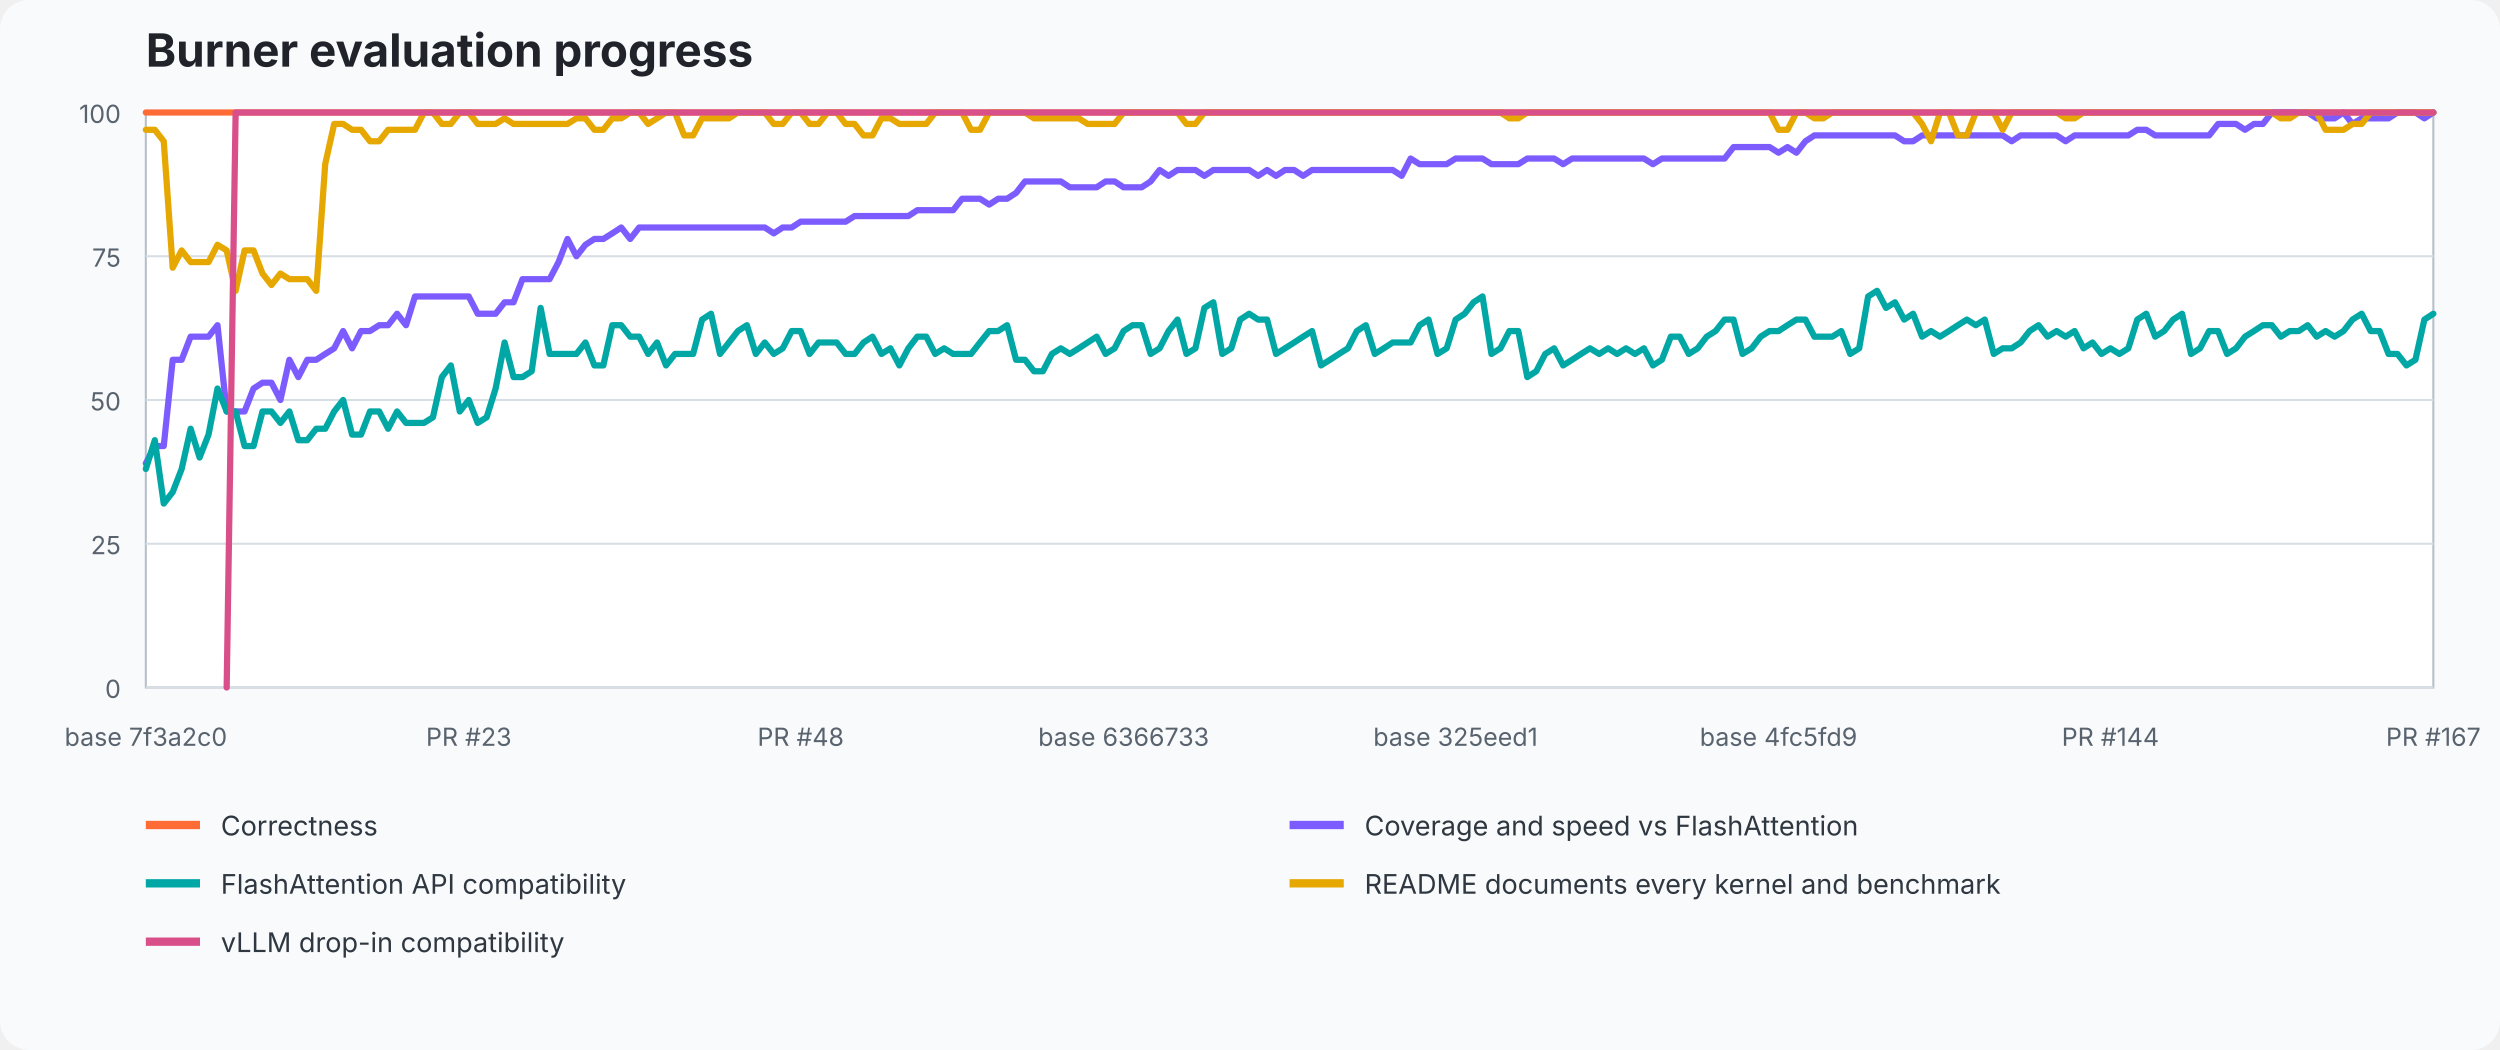
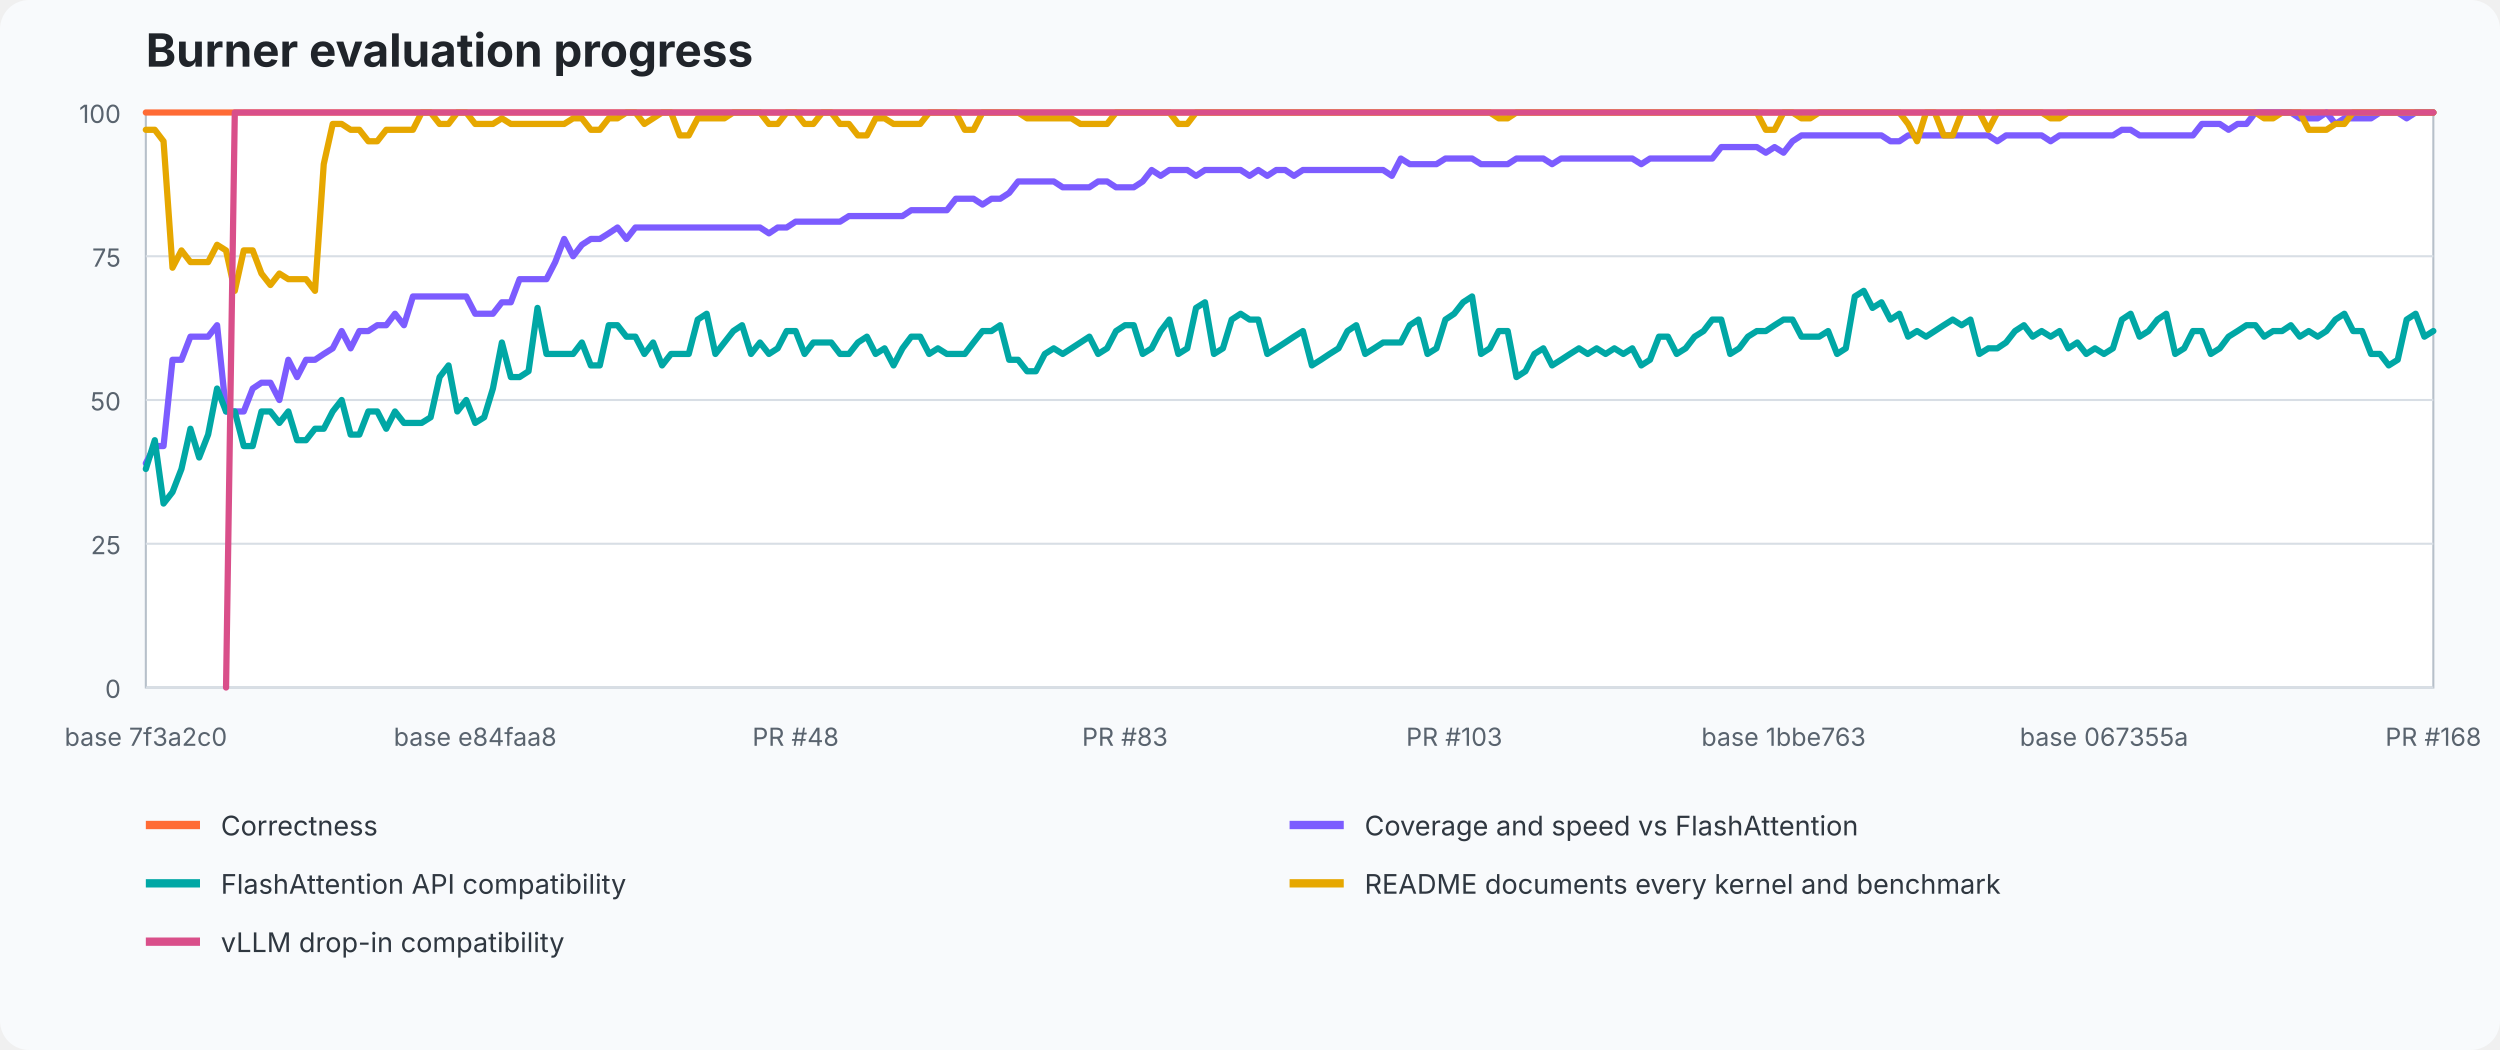
<svg xmlns="http://www.w3.org/2000/svg" width="1200" height="504" viewBox="0 0 1200 504" role="img" aria-labelledby="title desc">
  <style>text{font-family:ui-sans-serif,system-ui,-apple-system,BlinkMacSystemFont,"Segoe UI",sans-serif}.title{font-size:22px;font-weight:700;fill:#20242a}.axis{font-size:12px;fill:#59636e}.legend{font-size:13px;fill:#2f3740}.grid{stroke:#d8dee5;stroke-width:1}.plot{fill:#fff;stroke:#b7c0ca}</style>
  <rect width="100%" height="100%" fill="#f8fafc" rx="14" />
  <text x="70" y="32" class="title">Burner evaluation progress</text>
  <rect x="70" y="54" width="1098" height="276" class="plot" />
  <line x1="70" y1="330" x2="1168" y2="330" class="grid" />
  <text x="58" y="335" text-anchor="end" class="axis">0</text>
  <line x1="70" y1="261" x2="1168" y2="261" class="grid" />
  <text x="58" y="266" text-anchor="end" class="axis">25</text>
  <line x1="70" y1="192" x2="1168" y2="192" class="grid" />
  <text x="58" y="197" text-anchor="end" class="axis">50</text>
  <line x1="70" y1="123" x2="1168" y2="123" class="grid" />
  <text x="58" y="128" text-anchor="end" class="axis">75</text>
  <line x1="70" y1="54" x2="1168" y2="54" class="grid" />
  <text x="58" y="59" text-anchor="end" class="axis">100</text>
-   <polyline points="70.0,54.0 74.3,54.0 78.6,54.0 82.9,54.0 87.2,54.0 91.5,54.0 95.8,54.0 100.1,54.0 104.4,54.0 108.8,54.0 113.1,54.0 117.4,54.0 121.7,54.0 126.0,54.0 130.3,54.0 134.6,54.0 138.9,54.0 143.2,54.0 147.5,54.0 151.8,54.0 156.1,54.0 160.4,54.0 164.7,54.0 169.0,54.0 173.3,54.0 177.6,54.0 182.0,54.0 186.3,54.0 190.6,54.0 194.9,54.0 199.2,54.0 203.5,54.0 207.8,54.0 212.1,54.0 216.4,54.0 220.7,54.0 225.0,54.0 229.3,54.0 233.6,54.0 237.9,54.0 242.2,54.0 246.5,54.0 250.8,54.0 255.2,54.0 259.5,54.0 263.8,54.0 268.1,54.0 272.4,54.0 276.7,54.0 281.0,54.0 285.3,54.0 289.6,54.0 293.9,54.0 298.2,54.0 302.5,54.0 306.8,54.0 311.1,54.0 315.4,54.0 319.7,54.0 324.0,54.0 328.4,54.0 332.7,54.0 337.0,54.0 341.3,54.0 345.6,54.0 349.9,54.0 354.2,54.0 358.5,54.0 362.8,54.0 367.1,54.0 371.4,54.0 375.7,54.0 380.0,54.0 384.3,54.0 388.6,54.0 392.9,54.0 397.2,54.0 401.6,54.0 405.9,54.0 410.2,54.0 414.5,54.0 418.8,54.0 423.1,54.0 427.4,54.0 431.7,54.0 436.0,54.0 440.3,54.0 444.6,54.0 448.9,54.0 453.2,54.0 457.5,54.0 461.8,54.0 466.1,54.0 470.4,54.0 474.8,54.0 479.1,54.0 483.4,54.0 487.7,54.0 492.0,54.0 496.3,54.0 500.6,54.0 504.9,54.0 509.2,54.0 513.5,54.0 517.8,54.0 522.1,54.0 526.4,54.0 530.7,54.0 535.0,54.0 539.3,54.0 543.6,54.0 548.0,54.0 552.3,54.0 556.6,54.0 560.9,54.0 565.2,54.0 569.5,54.0 573.8,54.0 578.1,54.0 582.4,54.0 586.7,54.0 591.0,54.0 595.3,54.0 599.6,54.0 603.9,54.0 608.2,54.0 612.5,54.0 616.8,54.0 621.2,54.0 625.5,54.0 629.8,54.0 634.1,54.0 638.4,54.0 642.7,54.0 647.0,54.0 651.3,54.0 655.6,54.0 659.9,54.0 664.2,54.0 668.5,54.0 672.8,54.0 677.1,54.0 681.4,54.0 685.7,54.0 690.0,54.0 694.4,54.0 698.7,54.0 703.0,54.0 707.3,54.0 711.6,54.0 715.9,54.0 720.2,54.0 724.5,54.0 728.8,54.0 733.1,54.0 737.4,54.0 741.7,54.0 746.0,54.0 750.3,54.0 754.6,54.0 758.9,54.0 763.2,54.0 767.6,54.0 771.9,54.0 776.2,54.0 780.5,54.0 784.8,54.0 789.1,54.0 793.4,54.0 797.7,54.0 802.0,54.0 806.3,54.0 810.6,54.0 814.9,54.0 819.2,54.0 823.5,54.0 827.8,54.0 832.1,54.0 836.4,54.0 840.8,54.0 845.1,54.0 849.4,54.0 853.7,54.0 858.0,54.0 862.3,54.0 866.6,54.0 870.9,54.0 875.2,54.0 879.5,54.0 883.8,54.0 888.1,54.0 892.4,54.0 896.7,54.0 901.0,54.0 905.3,54.0 909.6,54.0 914.0,54.0 918.3,54.0 922.6,54.0 926.9,54.0 931.2,54.0 935.5,54.0 939.8,54.0 944.1,54.0 948.4,54.0 952.7,54.0 957.0,54.0 961.3,54.0 965.6,54.0 969.9,54.0 974.2,54.0 978.5,54.0 982.8,54.0 987.2,54.0 991.5,54.0 995.8,54.0 1000.1,54.0 1004.4,54.0 1008.7,54.0 1013.0,54.0 1017.3,54.0 1021.6,54.0 1025.9,54.0 1030.2,54.0 1034.5,54.0 1038.8,54.0 1043.1,54.0 1047.4,54.0 1051.7,54.0 1056.0,54.0 1060.4,54.0 1064.7,54.0 1069.0,54.0 1073.3,54.0 1077.6,54.0 1081.9,54.0 1086.2,54.0 1090.5,54.0 1094.8,54.0 1099.1,54.0 1103.4,54.0 1107.7,54.0 1112.0,54.0 1116.3,54.0 1120.6,54.0 1124.9,54.0 1129.2,54.0 1133.6,54.0 1137.9,54.0 1142.2,54.0 1146.5,54.0 1150.8,54.0 1155.1,54.0 1159.4,54.0 1163.7,54.0 1168.0,54.0" fill="none" stroke="#ff6b35" stroke-width="3" stroke-linejoin="round" stroke-linecap="round" />
-   <polyline points="70.0,222.4 74.3,214.1 78.6,214.1 82.9,172.7 87.2,172.7 91.5,161.6 95.8,161.6 100.1,161.6 104.4,156.1 108.8,197.5 113.1,197.5 117.4,197.5 121.7,186.5 126.0,183.7 130.3,183.7 134.6,192.0 138.9,172.7 143.2,181.0 147.5,172.7 151.8,172.7 156.1,169.9 160.4,167.2 164.7,158.9 169.0,167.2 173.3,158.9 177.6,158.9 182.0,156.1 186.3,156.1 190.6,150.6 194.9,156.1 199.2,142.3 203.5,142.3 207.8,142.3 212.1,142.3 216.4,142.3 220.7,142.3 225.0,142.3 229.3,150.6 233.6,150.6 237.9,150.6 242.2,145.1 246.5,145.1 250.8,134.0 255.2,134.0 259.5,134.0 263.8,134.0 268.1,125.8 272.4,114.7 276.7,123.0 281.0,117.5 285.3,114.7 289.6,114.7 293.9,112.0 298.2,109.2 302.5,114.7 306.8,109.2 311.1,109.2 315.4,109.2 319.7,109.2 324.0,109.2 328.4,109.2 332.7,109.2 337.0,109.2 341.3,109.2 345.6,109.2 349.9,109.2 354.2,109.2 358.5,109.2 362.8,109.2 367.1,109.2 371.4,112.0 375.7,109.2 380.0,109.2 384.3,106.4 388.6,106.4 392.9,106.4 397.2,106.4 401.6,106.4 405.9,106.4 410.2,103.7 414.5,103.7 418.8,103.7 423.1,103.7 427.4,103.7 431.7,103.7 436.0,103.7 440.3,100.9 444.6,100.9 448.9,100.9 453.2,100.9 457.5,100.9 461.8,95.4 466.1,95.4 470.4,95.4 474.8,98.2 479.1,95.4 483.4,95.4 487.7,92.6 492.0,87.1 496.3,87.1 500.6,87.1 504.9,87.1 509.2,87.1 513.5,89.9 517.8,89.9 522.1,89.9 526.4,89.9 530.7,87.1 535.0,87.1 539.3,89.9 543.6,89.9 548.0,89.9 552.3,87.1 556.6,81.6 560.9,84.4 565.2,81.6 569.5,81.6 573.8,81.6 578.1,84.4 582.4,81.6 586.7,81.6 591.0,81.6 595.3,81.6 599.6,81.6 603.9,84.4 608.2,81.6 612.5,84.4 616.8,81.6 621.2,81.6 625.5,84.4 629.8,81.6 634.1,81.6 638.4,81.6 642.7,81.6 647.0,81.6 651.3,81.6 655.6,81.6 659.9,81.6 664.2,81.6 668.5,81.6 672.8,84.4 677.1,76.1 681.4,78.8 685.7,78.8 690.0,78.8 694.4,78.8 698.7,76.1 703.0,76.1 707.3,76.1 711.6,76.1 715.9,78.8 720.2,78.8 724.5,78.8 728.8,78.8 733.1,76.1 737.4,76.1 741.7,76.1 746.0,76.1 750.3,78.8 754.6,76.1 758.9,76.1 763.2,76.1 767.6,76.1 771.9,76.1 776.2,76.1 780.5,76.1 784.8,76.1 789.1,76.1 793.4,78.8 797.7,76.1 802.0,76.1 806.3,76.1 810.6,76.1 814.9,76.1 819.2,76.1 823.5,76.1 827.8,76.1 832.1,70.6 836.4,70.6 840.8,70.6 845.1,70.6 849.4,70.6 853.7,73.3 858.0,70.6 862.3,73.3 866.6,67.8 870.9,65.0 875.2,65.0 879.5,65.0 883.8,65.0 888.1,65.0 892.4,65.0 896.7,65.0 901.0,65.0 905.3,65.0 909.6,65.0 914.0,67.8 918.3,67.8 922.6,65.0 926.9,65.0 931.2,65.0 935.5,65.0 939.8,65.0 944.1,65.0 948.4,65.0 952.7,65.0 957.0,65.0 961.3,65.0 965.6,67.8 969.9,65.0 974.2,65.0 978.5,65.0 982.8,65.0 987.2,65.0 991.5,67.8 995.8,65.0 1000.1,65.0 1004.4,65.0 1008.7,65.0 1013.0,65.0 1017.3,65.0 1021.6,65.0 1025.9,62.3 1030.2,62.3 1034.5,65.0 1038.8,65.0 1043.1,65.0 1047.4,65.0 1051.7,65.0 1056.0,65.0 1060.4,65.0 1064.7,59.5 1069.0,59.5 1073.3,59.5 1077.6,62.3 1081.9,59.5 1086.2,59.5 1090.5,54.0 1094.8,54.0 1099.1,54.0 1103.4,54.0 1107.7,54.0 1112.0,56.8 1116.3,56.8 1120.6,56.8 1124.9,54.0 1129.2,59.5 1133.6,56.8 1137.9,56.8 1142.2,56.8 1146.5,56.8 1150.8,54.0 1155.1,54.0 1159.4,54.0 1163.7,56.8 1168.0,54.0" fill="none" stroke="#7c5cff" stroke-width="3" stroke-linejoin="round" stroke-linecap="round" />
-   <polyline points="70.0,225.1 74.3,211.3 78.6,241.7 82.9,236.2 87.2,225.1 91.5,205.8 95.8,219.6 100.1,208.6 104.4,186.5 108.8,197.5 113.1,197.5 117.4,214.1 121.7,214.1 126.0,197.5 130.3,197.5 134.6,203.0 138.9,197.5 143.2,211.3 147.5,211.3 151.8,205.8 156.1,205.8 160.4,197.5 164.7,192.0 169.0,208.6 173.3,208.6 177.6,197.5 182.0,197.5 186.3,205.8 190.6,197.5 194.9,203.0 199.2,203.0 203.5,203.0 207.8,200.3 212.1,181.0 216.4,175.4 220.7,197.5 225.0,192.0 229.3,203.0 233.6,200.3 237.9,186.5 242.2,164.4 246.5,181.0 250.8,181.0 255.2,178.2 259.5,147.8 263.8,169.9 268.1,169.9 272.4,169.9 276.7,169.9 281.0,164.4 285.3,175.4 289.6,175.4 293.9,156.1 298.2,156.1 302.5,161.6 306.8,161.6 311.1,169.9 315.4,164.4 319.7,175.4 324.0,169.9 328.4,169.9 332.7,169.9 337.0,153.4 341.3,150.6 345.6,169.9 349.9,164.4 354.2,158.9 358.5,156.1 362.8,169.9 367.1,164.4 371.4,169.9 375.7,167.2 380.0,158.9 384.3,158.9 388.6,169.9 392.9,164.4 397.2,164.4 401.6,164.4 405.9,169.9 410.2,169.9 414.5,164.4 418.8,161.6 423.1,169.9 427.4,167.2 431.7,175.4 436.0,167.2 440.3,161.6 444.6,161.6 448.9,169.9 453.2,167.2 457.5,169.9 461.8,169.9 466.1,169.9 470.4,164.4 474.8,158.9 479.1,158.9 483.4,156.1 487.7,172.7 492.0,172.7 496.3,178.2 500.6,178.2 504.9,169.9 509.2,167.2 513.5,169.9 517.8,167.2 522.1,164.4 526.4,161.6 530.7,169.9 535.0,167.2 539.3,158.9 543.6,156.1 548.0,156.1 552.3,169.9 556.6,167.2 560.9,158.9 565.2,153.4 569.5,169.9 573.8,167.2 578.1,147.8 582.4,145.1 586.7,169.9 591.0,167.2 595.3,153.4 599.6,150.6 603.9,153.4 608.2,153.4 612.5,169.9 616.8,167.2 621.2,164.4 625.5,161.6 629.8,158.9 634.1,175.4 638.4,172.7 642.7,169.9 647.0,167.2 651.3,158.9 655.6,156.1 659.9,169.9 664.2,167.2 668.5,164.4 672.8,164.4 677.1,164.4 681.4,156.1 685.7,153.4 690.0,169.9 694.4,167.2 698.7,153.4 703.0,150.6 707.3,145.1 711.6,142.3 715.9,169.9 720.2,167.2 724.5,158.9 728.8,158.9 733.1,181.0 737.4,178.2 741.7,169.9 746.0,167.2 750.3,175.4 754.6,172.7 758.9,169.9 763.2,167.2 767.6,169.9 771.9,167.2 776.2,169.9 780.5,167.2 784.8,169.9 789.1,167.2 793.4,175.4 797.7,172.7 802.0,161.6 806.3,161.6 810.6,169.9 814.9,167.2 819.2,161.6 823.5,158.9 827.8,153.4 832.1,153.4 836.4,169.9 840.8,167.2 845.1,161.6 849.4,158.9 853.7,158.9 858.0,156.1 862.3,153.4 866.6,153.4 870.9,161.6 875.2,161.6 879.5,161.6 883.8,158.9 888.1,169.9 892.4,167.2 896.7,142.3 901.0,139.6 905.3,147.8 909.6,145.1 914.0,153.4 918.3,150.6 922.6,161.6 926.9,158.9 931.2,161.6 935.5,158.9 939.8,156.1 944.1,153.4 948.4,156.1 952.7,153.4 957.0,169.9 961.3,167.2 965.6,167.2 969.9,164.4 974.2,158.9 978.5,156.1 982.8,161.6 987.2,158.9 991.5,161.6 995.8,158.9 1000.1,167.2 1004.4,164.4 1008.7,169.9 1013.0,167.2 1017.3,169.9 1021.6,167.2 1025.9,153.4 1030.2,150.6 1034.5,161.6 1038.8,158.9 1043.1,153.4 1047.4,150.6 1051.7,169.9 1056.0,167.2 1060.4,158.9 1064.7,158.9 1069.0,169.9 1073.3,167.2 1077.6,161.6 1081.9,158.9 1086.2,156.1 1090.5,156.1 1094.8,161.6 1099.1,158.9 1103.4,158.9 1107.7,156.1 1112.0,161.6 1116.3,158.9 1120.6,161.6 1124.9,158.9 1129.2,153.4 1133.6,150.6 1137.9,158.9 1142.2,158.9 1146.5,169.9 1150.8,169.9 1155.1,175.4 1159.4,172.7 1163.7,153.4 1168.0,150.6" fill="none" stroke="#00a7a5" stroke-width="3" stroke-linejoin="round" stroke-linecap="round" />
-   <polyline points="70.0,62.3 74.3,62.3 78.6,67.8 82.9,128.5 87.2,120.2 91.5,125.8 95.8,125.8 100.1,125.8 104.4,117.5 108.8,120.2 113.1,139.6 117.4,120.2 121.7,120.2 126.0,131.3 130.3,136.8 134.6,131.3 138.9,134.0 143.2,134.0 147.5,134.0 151.8,139.6 156.1,78.8 160.4,59.5 164.7,59.5 169.0,62.3 173.3,62.3 177.6,67.8 182.0,67.8 186.3,62.3 190.6,62.3 194.9,62.3 199.2,62.3 203.5,54.0 207.8,54.0 212.1,59.5 216.4,59.5 220.7,54.0 225.0,54.0 229.3,59.5 233.6,59.5 237.9,59.5 242.2,56.8 246.5,59.5 250.8,59.5 255.2,59.5 259.5,59.5 263.8,59.5 268.1,59.5 272.4,59.5 276.7,56.8 281.0,56.8 285.3,62.3 289.6,62.3 293.9,56.8 298.2,56.8 302.5,54.0 306.8,54.0 311.1,59.5 315.4,56.8 319.7,54.0 324.0,54.0 328.4,65.0 332.7,65.0 337.0,56.8 341.3,56.8 345.6,56.8 349.9,56.8 354.2,54.0 358.5,54.0 362.8,54.0 367.1,54.0 371.4,59.5 375.7,59.5 380.0,54.0 384.3,54.0 388.6,59.5 392.9,59.5 397.2,54.0 401.6,54.0 405.9,59.5 410.2,59.5 414.5,65.0 418.8,65.0 423.1,56.8 427.4,56.8 431.7,59.5 436.0,59.5 440.3,59.5 444.6,59.5 448.9,54.0 453.2,54.0 457.5,54.0 461.8,54.0 466.1,62.3 470.4,62.3 474.8,54.0 479.1,54.0 483.4,54.0 487.7,54.0 492.0,54.0 496.3,56.8 500.6,56.8 504.9,56.8 509.2,56.8 513.5,56.8 517.8,56.8 522.1,59.5 526.4,59.5 530.7,59.5 535.0,59.5 539.3,54.0 543.6,54.0 548.0,54.0 552.3,54.0 556.6,54.0 560.9,54.0 565.2,54.0 569.5,59.5 573.8,59.5 578.1,54.0 582.4,54.0 586.7,54.0 591.0,54.0 595.3,54.0 599.6,54.0 603.9,54.0 608.2,54.0 612.5,54.0 616.8,54.0 621.2,54.0 625.5,54.0 629.8,54.0 634.1,54.0 638.4,54.0 642.7,54.0 647.0,54.0 651.3,54.0 655.6,54.0 659.9,54.0 664.2,54.0 668.5,54.0 672.8,54.0 677.1,54.0 681.4,54.0 685.7,54.0 690.0,54.0 694.4,54.0 698.7,54.0 703.0,54.0 707.3,54.0 711.6,54.0 715.9,54.0 720.2,54.0 724.5,56.8 728.8,56.8 733.1,54.0 737.4,54.0 741.7,54.0 746.0,54.0 750.3,54.0 754.6,54.0 758.9,54.0 763.2,54.0 767.6,54.0 771.9,54.0 776.2,54.0 780.5,54.0 784.8,54.0 789.1,54.0 793.4,54.0 797.7,54.0 802.0,54.0 806.3,54.0 810.6,54.0 814.9,54.0 819.2,54.0 823.5,54.0 827.8,54.0 832.1,54.0 836.4,54.0 840.8,54.0 845.1,54.0 849.4,54.0 853.7,62.3 858.0,62.3 862.3,54.0 866.6,54.0 870.9,56.8 875.2,56.8 879.5,54.0 883.8,54.0 888.1,54.0 892.4,54.0 896.7,54.0 901.0,54.0 905.3,54.0 909.6,54.0 914.0,54.0 918.3,54.0 922.6,59.5 926.9,67.8 931.2,54.0 935.5,54.0 939.8,65.0 944.1,65.0 948.4,54.0 952.7,54.0 957.0,54.0 961.3,62.3 965.6,54.0 969.9,54.0 974.2,54.0 978.5,54.0 982.8,54.0 987.2,54.0 991.5,56.8 995.8,56.8 1000.1,54.0 1004.4,54.0 1008.7,54.0 1013.0,54.0 1017.3,54.0 1021.6,54.0 1025.9,54.0 1030.2,54.0 1034.5,54.0 1038.8,54.0 1043.1,54.0 1047.4,54.0 1051.7,54.0 1056.0,54.0 1060.4,54.0 1064.7,54.0 1069.0,54.0 1073.3,54.0 1077.6,54.0 1081.9,54.0 1086.2,54.0 1090.5,54.0 1094.8,56.8 1099.1,56.8 1103.4,54.0 1107.7,54.0 1112.0,54.0 1116.3,62.3 1120.6,62.3 1124.9,62.3 1129.2,59.5 1133.6,59.5 1137.9,54.0 1142.2,54.0 1146.5,54.0 1150.8,54.0 1155.1,54.0 1159.4,54.0 1163.7,54.0 1168.0,54.0" fill="none" stroke="#e6a700" stroke-width="3" stroke-linejoin="round" stroke-linecap="round" />
-   <polyline points="108.8,330.0 113.1,54.0 117.4,54.0 121.7,54.0 126.0,54.0 130.3,54.0 134.6,54.0 138.9,54.0 143.2,54.0 147.5,54.0 151.8,54.0 156.1,54.0 160.4,54.0 164.7,54.0 169.0,54.0 173.3,54.0 177.6,54.0 182.0,54.0 186.3,54.0 190.6,54.0 194.9,54.0 199.2,54.0 203.5,54.0 207.8,54.0 212.1,54.0 216.4,54.0 220.7,54.0 225.0,54.0 229.3,54.0 233.6,54.0 237.9,54.0 242.2,54.0 246.5,54.0 250.8,54.0 255.2,54.0 259.5,54.0 263.8,54.0 268.1,54.0 272.4,54.0 276.7,54.0 281.0,54.0 285.3,54.0 289.6,54.0 293.9,54.0 298.2,54.0 302.5,54.0 306.8,54.0 311.1,54.0 315.4,54.0 319.7,54.0 324.0,54.0 328.4,54.0 332.7,54.0 337.0,54.0 341.3,54.0 345.6,54.0 349.9,54.0 354.2,54.0 358.5,54.0 362.8,54.0 367.1,54.0 371.4,54.0 375.7,54.0 380.0,54.0 384.3,54.0 388.6,54.0 392.9,54.0 397.2,54.0 401.6,54.0 405.9,54.0 410.2,54.0 414.5,54.0 418.8,54.0 423.1,54.0 427.4,54.0 431.7,54.0 436.0,54.0 440.3,54.0 444.6,54.0 448.9,54.0 453.2,54.0 457.5,54.0 461.8,54.0 466.1,54.0 470.4,54.0 474.8,54.0 479.1,54.0 483.4,54.0 487.7,54.0 492.0,54.0 496.3,54.0 500.6,54.0 504.9,54.0 509.2,54.0 513.5,54.0 517.8,54.0 522.1,54.0 526.4,54.0 530.7,54.0 535.0,54.0 539.3,54.0 543.6,54.0 548.0,54.0 552.3,54.0 556.6,54.0 560.9,54.0 565.2,54.0 569.5,54.0 573.8,54.0 578.1,54.0 582.4,54.0 586.7,54.0 591.0,54.0 595.3,54.0 599.6,54.0 603.9,54.0 608.2,54.0 612.5,54.0 616.8,54.0 621.2,54.0 625.5,54.0 629.8,54.0 634.1,54.0 638.4,54.0 642.7,54.0 647.0,54.0 651.3,54.0 655.6,54.0 659.9,54.0 664.2,54.0 668.5,54.0 672.8,54.0 677.1,54.0 681.4,54.0 685.7,54.0 690.0,54.0 694.4,54.0 698.7,54.0 703.0,54.0 707.3,54.0 711.6,54.0 715.9,54.0 720.2,54.0 724.5,54.0 728.8,54.0 733.1,54.0 737.4,54.0 741.7,54.0 746.0,54.0 750.3,54.0 754.6,54.0 758.9,54.0 763.2,54.0 767.6,54.0 771.9,54.0 776.2,54.0 780.5,54.0 784.8,54.0 789.1,54.0 793.4,54.0 797.7,54.0 802.0,54.0 806.3,54.0 810.6,54.0 814.9,54.0 819.2,54.0 823.5,54.0 827.8,54.0 832.1,54.0 836.4,54.0 840.8,54.0 845.1,54.0 849.4,54.0 853.7,54.0 858.0,54.0 862.3,54.0 866.6,54.0 870.9,54.0 875.2,54.0 879.5,54.0 883.8,54.0 888.1,54.0 892.4,54.0 896.7,54.0 901.0,54.0 905.3,54.0 909.6,54.0 914.0,54.0 918.3,54.0 922.6,54.0 926.9,54.0 931.2,54.0 935.5,54.0 939.8,54.0 944.1,54.0 948.4,54.0 952.7,54.0 957.0,54.0 961.3,54.0 965.6,54.0 969.9,54.0 974.2,54.0 978.5,54.0 982.8,54.0 987.2,54.0 991.5,54.0 995.8,54.0 1000.1,54.0 1004.4,54.0 1008.7,54.0 1013.0,54.0 1017.3,54.0 1021.6,54.0 1025.9,54.0 1030.2,54.0 1034.5,54.0 1038.8,54.0 1043.1,54.0 1047.4,54.0 1051.7,54.0 1056.0,54.0 1060.4,54.0 1064.7,54.0 1069.0,54.0 1073.3,54.0 1077.6,54.0 1081.9,54.0 1086.2,54.0 1090.5,54.0 1094.8,54.0 1099.1,54.0 1103.4,54.0 1107.7,54.0 1112.0,54.0 1116.3,54.0 1120.6,54.0 1124.9,54.0 1129.2,54.0 1133.6,54.0 1137.9,54.0 1142.2,54.0 1146.5,54.0 1150.8,54.0 1155.1,54.0 1159.4,54.0 1163.7,54.0 1168.0,54.0" fill="none" stroke="#d94f8a" stroke-width="3" stroke-linejoin="round" stroke-linecap="round" />
+   <polyline points="70.0,54.0 74.3,54.0 78.5,54.0 82.8,54.0 87.1,54.0 91.4,54.0 95.6,54.0 99.9,54.0 104.2,54.0 108.5,54.0 112.7,54.0 117.0,54.0 121.3,54.0 125.5,54.0 129.8,54.0 134.1,54.0 138.4,54.0 142.6,54.0 146.9,54.0 151.2,54.0 155.4,54.0 159.7,54.0 164.0,54.0 168.3,54.0 172.5,54.0 176.8,54.0 181.1,54.0 185.4,54.0 189.6,54.0 193.9,54.0 198.2,54.0 202.4,54.0 206.7,54.0 211.0,54.0 215.3,54.0 219.5,54.0 223.8,54.0 228.1,54.0 232.4,54.0 236.6,54.0 240.9,54.0 245.2,54.0 249.4,54.0 253.7,54.0 258.0,54.0 262.3,54.0 266.5,54.0 270.8,54.0 275.1,54.0 279.3,54.0 283.6,54.0 287.9,54.0 292.2,54.0 296.4,54.0 300.7,54.0 305.0,54.0 309.3,54.0 313.5,54.0 317.8,54.0 322.1,54.0 326.3,54.0 330.6,54.0 334.9,54.0 339.2,54.0 343.4,54.0 347.7,54.0 352.0,54.0 356.2,54.0 360.5,54.0 364.8,54.0 369.1,54.0 373.3,54.0 377.6,54.0 381.9,54.0 386.2,54.0 390.4,54.0 394.7,54.0 399.0,54.0 403.2,54.0 407.5,54.0 411.8,54.0 416.1,54.0 420.3,54.0 424.6,54.0 428.9,54.0 433.2,54.0 437.4,54.0 441.7,54.0 446.0,54.0 450.2,54.0 454.5,54.0 458.8,54.0 463.1,54.0 467.3,54.0 471.6,54.0 475.9,54.0 480.1,54.0 484.4,54.0 488.7,54.0 493.0,54.0 497.2,54.0 501.5,54.0 505.8,54.0 510.1,54.0 514.3,54.0 518.6,54.0 522.9,54.0 527.1,54.0 531.4,54.0 535.7,54.0 540.0,54.0 544.2,54.0 548.5,54.0 552.8,54.0 557.1,54.0 561.3,54.0 565.6,54.0 569.9,54.0 574.1,54.0 578.4,54.0 582.7,54.0 587.0,54.0 591.2,54.0 595.5,54.0 599.8,54.0 604.0,54.0 608.3,54.0 612.6,54.0 616.9,54.0 621.1,54.0 625.4,54.0 629.7,54.0 634.0,54.0 638.2,54.0 642.5,54.0 646.8,54.0 651.0,54.0 655.3,54.0 659.6,54.0 663.9,54.0 668.1,54.0 672.4,54.0 676.7,54.0 680.9,54.0 685.2,54.0 689.5,54.0 693.8,54.0 698.0,54.0 702.3,54.0 706.6,54.0 710.9,54.0 715.1,54.0 719.4,54.0 723.7,54.0 727.9,54.0 732.2,54.0 736.5,54.0 740.8,54.0 745.0,54.0 749.3,54.0 753.6,54.0 757.9,54.0 762.1,54.0 766.4,54.0 770.7,54.0 774.9,54.0 779.2,54.0 783.5,54.0 787.8,54.0 792.0,54.0 796.3,54.0 800.6,54.0 804.8,54.0 809.1,54.0 813.4,54.0 817.7,54.0 821.9,54.0 826.2,54.0 830.5,54.0 834.8,54.0 839.0,54.0 843.3,54.0 847.6,54.0 851.8,54.0 856.1,54.0 860.4,54.0 864.7,54.0 868.9,54.0 873.2,54.0 877.5,54.0 881.8,54.0 886.0,54.0 890.3,54.0 894.6,54.0 898.8,54.0 903.1,54.0 907.4,54.0 911.7,54.0 915.9,54.0 920.2,54.0 924.5,54.0 928.7,54.0 933.0,54.0 937.3,54.0 941.6,54.0 945.8,54.0 950.1,54.0 954.4,54.0 958.7,54.0 962.9,54.0 967.2,54.0 971.5,54.0 975.7,54.0 980.0,54.0 984.3,54.0 988.6,54.0 992.8,54.0 997.1,54.0 1001.4,54.0 1005.6,54.0 1009.9,54.0 1014.2,54.0 1018.5,54.0 1022.7,54.0 1027.0,54.0 1031.3,54.0 1035.6,54.0 1039.8,54.0 1044.1,54.0 1048.4,54.0 1052.6,54.0 1056.9,54.0 1061.2,54.0 1065.5,54.0 1069.7,54.0 1074.0,54.0 1078.3,54.0 1082.6,54.0 1086.8,54.0 1091.1,54.0 1095.4,54.0 1099.6,54.0 1103.9,54.0 1108.2,54.0 1112.5,54.0 1116.7,54.0 1121.0,54.0 1125.3,54.0 1129.5,54.0 1133.8,54.0 1138.1,54.0 1142.4,54.0 1146.6,54.0 1150.9,54.0 1155.2,54.0 1159.5,54.0 1163.7,54.0 1168.0,54.0" fill="none" stroke="#ff6b35" stroke-width="3" stroke-linejoin="round" stroke-linecap="round" />
+   <polyline points="70.0,222.4 74.3,214.1 78.5,214.1 82.8,172.7 87.1,172.7 91.4,161.6 95.6,161.6 99.9,161.6 104.2,156.1 108.5,197.5 112.7,197.5 117.0,197.5 121.3,186.5 125.5,183.7 129.8,183.7 134.1,192.0 138.4,172.7 142.6,181.0 146.9,172.7 151.2,172.7 155.4,169.9 159.7,167.2 164.0,158.9 168.3,167.2 172.5,158.9 176.8,158.9 181.1,156.1 185.4,156.1 189.6,150.6 193.9,156.1 198.2,142.3 202.4,142.3 206.7,142.3 211.0,142.3 215.3,142.3 219.5,142.3 223.8,142.3 228.1,150.6 232.4,150.6 236.6,150.6 240.9,145.1 245.2,145.1 249.4,134.0 253.7,134.0 258.0,134.0 262.3,134.0 266.5,125.8 270.8,114.7 275.1,123.0 279.3,117.5 283.6,114.7 287.9,114.7 292.2,112.0 296.4,109.2 300.7,114.7 305.0,109.2 309.3,109.2 313.5,109.2 317.8,109.2 322.1,109.2 326.3,109.2 330.6,109.2 334.9,109.2 339.2,109.2 343.4,109.2 347.7,109.2 352.0,109.2 356.2,109.2 360.5,109.2 364.8,109.2 369.1,112.0 373.3,109.2 377.6,109.2 381.9,106.4 386.2,106.4 390.4,106.4 394.7,106.4 399.0,106.4 403.2,106.4 407.5,103.7 411.8,103.7 416.1,103.7 420.3,103.7 424.6,103.7 428.9,103.7 433.2,103.7 437.4,100.9 441.7,100.9 446.0,100.9 450.2,100.9 454.5,100.9 458.8,95.4 463.1,95.4 467.3,95.4 471.6,98.2 475.9,95.4 480.1,95.4 484.4,92.6 488.7,87.1 493.0,87.1 497.2,87.1 501.5,87.1 505.8,87.1 510.1,89.9 514.3,89.9 518.6,89.9 522.9,89.9 527.1,87.1 531.4,87.1 535.7,89.9 540.0,89.9 544.2,89.9 548.5,87.1 552.8,81.6 557.1,84.4 561.3,81.6 565.6,81.6 569.9,81.6 574.1,84.4 578.4,81.6 582.7,81.6 587.0,81.6 591.2,81.6 595.5,81.6 599.8,84.4 604.0,81.6 608.3,84.4 612.6,81.6 616.9,81.6 621.1,84.4 625.4,81.6 629.7,81.6 634.0,81.6 638.2,81.6 642.5,81.6 646.8,81.6 651.0,81.6 655.3,81.6 659.6,81.6 663.9,81.6 668.1,84.4 672.4,76.1 676.7,78.8 680.9,78.8 685.2,78.8 689.5,78.8 693.8,76.1 698.0,76.1 702.3,76.1 706.6,76.1 710.9,78.8 715.1,78.8 719.4,78.8 723.7,78.8 727.9,76.1 732.2,76.1 736.5,76.1 740.8,76.1 745.0,78.8 749.3,76.1 753.6,76.1 757.9,76.1 762.1,76.1 766.4,76.1 770.7,76.1 774.9,76.1 779.2,76.1 783.5,76.1 787.8,78.8 792.0,76.1 796.3,76.1 800.6,76.1 804.8,76.1 809.1,76.1 813.4,76.1 817.7,76.1 821.9,76.1 826.2,70.6 830.5,70.6 834.8,70.6 839.0,70.6 843.3,70.6 847.6,73.3 851.8,70.6 856.1,73.3 860.4,67.8 864.7,65.0 868.9,65.0 873.2,65.0 877.5,65.0 881.8,65.0 886.0,65.0 890.3,65.0 894.6,65.0 898.8,65.0 903.1,65.0 907.4,67.8 911.7,67.8 915.9,65.0 920.2,65.0 924.5,65.0 928.7,65.0 933.0,65.0 937.3,65.0 941.6,65.0 945.8,65.0 950.1,65.0 954.4,65.0 958.7,67.8 962.9,65.0 967.2,65.0 971.5,65.0 975.7,65.0 980.0,65.0 984.3,67.8 988.6,65.0 992.8,65.0 997.1,65.0 1001.4,65.0 1005.6,65.0 1009.9,65.0 1014.2,65.0 1018.5,62.3 1022.7,62.3 1027.0,65.0 1031.3,65.0 1035.6,65.0 1039.8,65.0 1044.1,65.0 1048.4,65.0 1052.6,65.0 1056.9,59.5 1061.2,59.5 1065.5,59.5 1069.7,62.3 1074.0,59.5 1078.3,59.5 1082.6,54.0 1086.8,54.0 1091.1,54.0 1095.4,54.0 1099.6,54.0 1103.9,56.8 1108.2,56.8 1112.5,56.8 1116.7,54.0 1121.0,59.5 1125.3,56.8 1129.5,56.8 1133.8,56.8 1138.1,56.8 1142.4,54.0 1146.6,54.0 1150.9,54.0 1155.2,56.8 1159.5,54.0 1163.7,54.0 1168.0,54.0" fill="none" stroke="#7c5cff" stroke-width="3" stroke-linejoin="round" stroke-linecap="round" />
+   <polyline points="70.0,225.1 74.3,211.3 78.5,241.7 82.8,236.2 87.1,225.1 91.4,205.8 95.6,219.6 99.9,208.6 104.2,186.5 108.5,197.5 112.7,197.5 117.0,214.1 121.3,214.1 125.5,197.5 129.8,197.5 134.1,203.0 138.4,197.5 142.6,211.3 146.9,211.3 151.2,205.8 155.4,205.8 159.7,197.5 164.0,192.0 168.3,208.6 172.5,208.6 176.8,197.5 181.1,197.5 185.4,205.8 189.6,197.5 193.9,203.0 198.2,203.0 202.4,203.0 206.7,200.3 211.0,181.0 215.3,175.4 219.5,197.5 223.8,192.0 228.1,203.0 232.4,200.3 236.6,186.5 240.9,164.4 245.2,181.0 249.4,181.0 253.7,178.2 258.0,147.8 262.3,169.9 266.5,169.9 270.8,169.9 275.1,169.9 279.3,164.4 283.6,175.4 287.9,175.4 292.2,156.1 296.4,156.1 300.7,161.6 305.0,161.6 309.3,169.9 313.5,164.4 317.8,175.4 322.1,169.9 326.3,169.9 330.6,169.9 334.9,153.4 339.2,150.6 343.4,169.9 347.7,164.4 352.0,158.9 356.2,156.1 360.5,169.9 364.8,164.4 369.1,169.9 373.3,167.2 377.6,158.9 381.9,158.9 386.2,169.9 390.4,164.4 394.7,164.4 399.0,164.4 403.2,169.9 407.5,169.9 411.8,164.4 416.1,161.6 420.3,169.9 424.6,167.2 428.9,175.4 433.2,167.2 437.4,161.6 441.7,161.6 446.0,169.9 450.2,167.2 454.5,169.9 458.8,169.9 463.1,169.9 467.3,164.4 471.6,158.9 475.9,158.9 480.1,156.1 484.4,172.7 488.7,172.7 493.0,178.2 497.2,178.2 501.5,169.9 505.8,167.2 510.1,169.9 514.3,167.2 518.6,164.4 522.9,161.6 527.1,169.9 531.4,167.2 535.7,158.9 540.0,156.1 544.2,156.1 548.5,169.9 552.8,167.2 557.1,158.9 561.3,153.4 565.6,169.9 569.9,167.2 574.1,147.8 578.4,145.1 582.7,169.9 587.0,167.2 591.2,153.4 595.5,150.6 599.8,153.4 604.0,153.4 608.3,169.9 612.6,167.2 616.9,164.4 621.1,161.6 625.4,158.9 629.7,175.4 634.0,172.7 638.2,169.9 642.5,167.2 646.8,158.9 651.0,156.1 655.3,169.9 659.6,167.2 663.9,164.4 668.1,164.4 672.4,164.4 676.7,156.1 680.9,153.4 685.2,169.9 689.5,167.2 693.8,153.4 698.0,150.6 702.3,145.1 706.6,142.3 710.9,169.9 715.1,167.2 719.4,158.9 723.7,158.9 727.9,181.0 732.2,178.2 736.5,169.9 740.8,167.2 745.0,175.4 749.3,172.7 753.6,169.9 757.9,167.2 762.1,169.9 766.4,167.2 770.7,169.9 774.9,167.2 779.2,169.9 783.5,167.2 787.8,175.4 792.0,172.7 796.3,161.6 800.6,161.6 804.8,169.9 809.1,167.2 813.4,161.6 817.7,158.9 821.9,153.4 826.2,153.4 830.5,169.9 834.8,167.2 839.0,161.6 843.3,158.9 847.6,158.9 851.8,156.1 856.1,153.4 860.4,153.4 864.7,161.6 868.9,161.6 873.2,161.6 877.5,158.9 881.8,169.9 886.0,167.2 890.3,142.3 894.6,139.6 898.8,147.8 903.1,145.1 907.4,153.4 911.7,150.6 915.9,161.6 920.2,158.9 924.5,161.6 928.7,158.9 933.0,156.1 937.3,153.4 941.6,156.1 945.8,153.4 950.1,169.9 954.4,167.2 958.7,167.2 962.9,164.4 967.2,158.9 971.5,156.1 975.7,161.6 980.0,158.9 984.3,161.6 988.6,158.9 992.8,167.2 997.1,164.4 1001.4,169.9 1005.6,167.2 1009.9,169.9 1014.2,167.2 1018.5,153.4 1022.7,150.6 1027.0,161.6 1031.3,158.9 1035.6,153.4 1039.8,150.6 1044.1,169.9 1048.4,167.2 1052.6,158.9 1056.9,158.9 1061.2,169.9 1065.5,167.2 1069.7,161.6 1074.0,158.9 1078.3,156.1 1082.6,156.1 1086.8,161.6 1091.1,158.9 1095.4,158.9 1099.6,156.1 1103.9,161.6 1108.2,158.9 1112.5,161.6 1116.7,158.9 1121.0,153.4 1125.3,150.6 1129.5,158.9 1133.8,158.9 1138.1,169.9 1142.4,169.9 1146.6,175.4 1150.9,172.7 1155.2,153.4 1159.5,150.6 1163.7,161.6 1168.0,158.9" fill="none" stroke="#00a7a5" stroke-width="3" stroke-linejoin="round" stroke-linecap="round" />
+   <polyline points="70.0,62.3 74.3,62.3 78.5,67.8 82.8,128.5 87.1,120.2 91.4,125.8 95.6,125.8 99.9,125.8 104.2,117.5 108.5,120.2 112.7,139.6 117.0,120.2 121.3,120.2 125.5,131.3 129.8,136.8 134.1,131.3 138.4,134.0 142.6,134.0 146.9,134.0 151.2,139.6 155.4,78.8 159.7,59.5 164.0,59.5 168.3,62.3 172.5,62.3 176.8,67.8 181.1,67.8 185.4,62.3 189.6,62.3 193.9,62.3 198.2,62.3 202.4,54.0 206.7,54.0 211.0,59.5 215.3,59.5 219.5,54.0 223.8,54.0 228.1,59.5 232.4,59.5 236.6,59.5 240.9,56.8 245.2,59.5 249.4,59.5 253.7,59.5 258.0,59.5 262.3,59.5 266.5,59.5 270.8,59.5 275.1,56.8 279.3,56.8 283.6,62.3 287.9,62.3 292.2,56.8 296.4,56.8 300.7,54.0 305.0,54.0 309.3,59.5 313.5,56.8 317.8,54.0 322.1,54.0 326.3,65.0 330.6,65.0 334.9,56.8 339.2,56.8 343.4,56.8 347.7,56.8 352.0,54.0 356.2,54.0 360.5,54.0 364.8,54.0 369.1,59.5 373.3,59.5 377.6,54.0 381.9,54.0 386.2,59.5 390.4,59.5 394.7,54.0 399.0,54.0 403.2,59.5 407.5,59.5 411.8,65.0 416.1,65.0 420.3,56.8 424.6,56.8 428.9,59.5 433.2,59.5 437.4,59.5 441.7,59.5 446.0,54.0 450.2,54.0 454.5,54.0 458.8,54.0 463.1,62.3 467.3,62.3 471.6,54.0 475.9,54.0 480.1,54.0 484.4,54.0 488.7,54.0 493.0,56.8 497.2,56.8 501.5,56.8 505.8,56.8 510.1,56.8 514.3,56.8 518.6,59.5 522.9,59.5 527.1,59.5 531.4,59.5 535.7,54.0 540.0,54.0 544.2,54.0 548.5,54.0 552.8,54.0 557.1,54.0 561.3,54.0 565.6,59.5 569.9,59.5 574.1,54.0 578.4,54.0 582.7,54.0 587.0,54.0 591.2,54.0 595.5,54.0 599.8,54.0 604.0,54.0 608.3,54.0 612.6,54.0 616.9,54.0 621.1,54.0 625.4,54.0 629.7,54.0 634.0,54.0 638.2,54.0 642.5,54.0 646.8,54.0 651.0,54.0 655.3,54.0 659.6,54.0 663.9,54.0 668.1,54.0 672.4,54.0 676.7,54.0 680.9,54.0 685.2,54.0 689.5,54.0 693.8,54.0 698.0,54.0 702.3,54.0 706.6,54.0 710.9,54.0 715.1,54.0 719.4,56.8 723.7,56.8 727.9,54.0 732.2,54.0 736.5,54.0 740.8,54.0 745.0,54.0 749.3,54.0 753.6,54.0 757.9,54.0 762.1,54.0 766.4,54.0 770.7,54.0 774.9,54.0 779.2,54.0 783.5,54.0 787.8,54.0 792.0,54.0 796.3,54.0 800.6,54.0 804.8,54.0 809.1,54.0 813.4,54.0 817.7,54.0 821.9,54.0 826.2,54.0 830.5,54.0 834.8,54.0 839.0,54.0 843.3,54.0 847.6,62.3 851.8,62.3 856.1,54.0 860.4,54.0 864.7,56.8 868.9,56.8 873.2,54.0 877.5,54.0 881.8,54.0 886.0,54.0 890.3,54.0 894.6,54.0 898.8,54.0 903.1,54.0 907.4,54.0 911.7,54.0 915.9,59.5 920.2,67.8 924.5,54.0 928.7,54.0 933.0,65.0 937.3,65.0 941.6,54.0 945.8,54.0 950.1,54.0 954.4,62.3 958.7,54.0 962.9,54.0 967.2,54.0 971.5,54.0 975.7,54.0 980.0,54.0 984.3,56.8 988.6,56.8 992.8,54.0 997.1,54.0 1001.4,54.0 1005.6,54.0 1009.9,54.0 1014.2,54.0 1018.5,54.0 1022.7,54.0 1027.0,54.0 1031.3,54.0 1035.6,54.0 1039.8,54.0 1044.1,54.0 1048.4,54.0 1052.6,54.0 1056.9,54.0 1061.2,54.0 1065.5,54.0 1069.7,54.0 1074.0,54.0 1078.3,54.0 1082.6,54.0 1086.8,56.8 1091.1,56.8 1095.4,54.0 1099.6,54.0 1103.9,54.0 1108.2,62.3 1112.5,62.3 1116.7,62.3 1121.0,59.5 1125.3,59.5 1129.5,54.0 1133.8,54.0 1138.1,54.0 1142.4,54.0 1146.6,54.0 1150.9,54.0 1155.2,54.0 1159.5,54.0 1163.7,54.0 1168.0,54.0" fill="none" stroke="#e6a700" stroke-width="3" stroke-linejoin="round" stroke-linecap="round" />
+   <polyline points="108.5,330.0 112.7,54.0 117.0,54.0 121.3,54.0 125.5,54.0 129.8,54.0 134.1,54.0 138.4,54.0 142.6,54.0 146.9,54.0 151.2,54.0 155.4,54.0 159.7,54.0 164.0,54.0 168.3,54.0 172.5,54.0 176.8,54.0 181.1,54.0 185.4,54.0 189.6,54.0 193.9,54.0 198.2,54.0 202.4,54.0 206.7,54.0 211.0,54.0 215.3,54.0 219.5,54.0 223.8,54.0 228.1,54.0 232.4,54.0 236.6,54.0 240.9,54.0 245.2,54.0 249.4,54.0 253.7,54.0 258.0,54.0 262.3,54.0 266.5,54.0 270.8,54.0 275.1,54.0 279.3,54.0 283.6,54.0 287.9,54.0 292.2,54.0 296.4,54.0 300.7,54.0 305.0,54.0 309.3,54.0 313.5,54.0 317.8,54.0 322.1,54.0 326.3,54.0 330.6,54.0 334.9,54.0 339.2,54.0 343.4,54.0 347.7,54.0 352.0,54.0 356.2,54.0 360.5,54.0 364.8,54.0 369.1,54.0 373.3,54.0 377.6,54.0 381.9,54.0 386.2,54.0 390.4,54.0 394.7,54.0 399.0,54.0 403.2,54.0 407.5,54.0 411.8,54.0 416.1,54.0 420.3,54.0 424.6,54.0 428.9,54.0 433.2,54.0 437.4,54.0 441.7,54.0 446.0,54.0 450.2,54.0 454.5,54.0 458.8,54.0 463.1,54.0 467.3,54.0 471.6,54.0 475.9,54.0 480.1,54.0 484.4,54.0 488.7,54.0 493.0,54.0 497.2,54.0 501.5,54.0 505.8,54.0 510.1,54.0 514.3,54.0 518.6,54.0 522.9,54.0 527.1,54.0 531.4,54.0 535.7,54.0 540.0,54.0 544.2,54.0 548.5,54.0 552.8,54.0 557.1,54.0 561.3,54.0 565.6,54.0 569.9,54.0 574.1,54.0 578.4,54.0 582.7,54.0 587.0,54.0 591.2,54.0 595.5,54.0 599.8,54.0 604.0,54.0 608.3,54.0 612.6,54.0 616.9,54.0 621.1,54.0 625.4,54.0 629.7,54.0 634.0,54.0 638.2,54.0 642.5,54.0 646.8,54.0 651.0,54.0 655.3,54.0 659.6,54.0 663.9,54.0 668.1,54.0 672.4,54.0 676.7,54.0 680.9,54.0 685.2,54.0 689.5,54.0 693.8,54.0 698.0,54.0 702.3,54.0 706.6,54.0 710.9,54.0 715.1,54.0 719.4,54.0 723.7,54.0 727.9,54.0 732.2,54.0 736.5,54.0 740.8,54.0 745.0,54.0 749.3,54.0 753.6,54.0 757.9,54.0 762.1,54.0 766.4,54.0 770.7,54.0 774.9,54.0 779.2,54.0 783.5,54.0 787.8,54.0 792.0,54.0 796.3,54.0 800.6,54.0 804.8,54.0 809.1,54.0 813.4,54.0 817.7,54.0 821.9,54.0 826.2,54.0 830.5,54.0 834.8,54.0 839.0,54.0 843.3,54.0 847.6,54.0 851.8,54.0 856.1,54.0 860.4,54.0 864.7,54.0 868.9,54.0 873.2,54.0 877.5,54.0 881.8,54.0 886.0,54.0 890.3,54.0 894.6,54.0 898.8,54.0 903.1,54.0 907.4,54.0 911.7,54.0 915.9,54.0 920.2,54.0 924.5,54.0 928.7,54.0 933.0,54.0 937.3,54.0 941.6,54.0 945.8,54.0 950.1,54.0 954.4,54.0 958.7,54.0 962.9,54.0 967.2,54.0 971.5,54.0 975.7,54.0 980.0,54.0 984.3,54.0 988.6,54.0 992.8,54.0 997.1,54.0 1001.4,54.0 1005.6,54.0 1009.9,54.0 1014.2,54.0 1018.5,54.0 1022.7,54.0 1027.0,54.0 1031.3,54.0 1035.6,54.0 1039.8,54.0 1044.1,54.0 1048.4,54.0 1052.6,54.0 1056.9,54.0 1061.2,54.0 1065.5,54.0 1069.7,54.0 1074.0,54.0 1078.3,54.0 1082.6,54.0 1086.8,54.0 1091.1,54.0 1095.4,54.0 1099.6,54.0 1103.9,54.0 1108.2,54.0 1112.5,54.0 1116.7,54.0 1121.0,54.0 1125.3,54.0 1129.5,54.0 1133.8,54.0 1138.1,54.0 1142.4,54.0 1146.6,54.0 1150.9,54.0 1155.2,54.0 1159.5,54.0 1163.7,54.0 1168.0,54.0" fill="none" stroke="#d94f8a" stroke-width="3" stroke-linejoin="round" stroke-linecap="round" />
  <text x="70" y="358" text-anchor="middle" class="axis">base 7f3a2c0</text>
-   <text x="225.012" y="358" text-anchor="middle" class="axis">PR #23</text>
-   <text x="384.329" y="358" text-anchor="middle" class="axis">PR #48</text>
-   <text x="539.341" y="358" text-anchor="middle" class="axis">base 6366733</text>
-   <text x="698.659" y="358" text-anchor="middle" class="axis">base 325eed1</text>
-   <text x="853.671" y="358" text-anchor="middle" class="axis">base 4fc5fd9</text>
-   <text x="1012.988" y="358" text-anchor="middle" class="axis">PR #144</text>
-   <text x="1168" y="358" text-anchor="middle" class="axis">PR #167</text>
+   <text x="228.078" y="358" text-anchor="middle" class="axis">base e84faa8</text>
+   <text x="381.883" y="358" text-anchor="middle" class="axis">PR #48</text>
+   <text x="539.961" y="358" text-anchor="middle" class="axis">PR #83</text>
+   <text x="698.039" y="358" text-anchor="middle" class="axis">PR #103</text>
+   <text x="856.117" y="358" text-anchor="middle" class="axis">base 1bbe763</text>
+   <text x="1009.922" y="358" text-anchor="middle" class="axis">base 067355a</text>
+   <text x="1168" y="358" text-anchor="middle" class="axis">PR #168</text>
  <line x1="70" y1="396" x2="96" y2="396" stroke="#ff6b35" stroke-width="4" />
  <text x="106" y="401" class="legend">Correctness</text>
  <line x1="619" y1="396" x2="645" y2="396" stroke="#7c5cff" stroke-width="4" />
  <text x="655" y="401" class="legend">Coverage and speed vs FlashAttention</text>
  <line x1="70" y1="424" x2="96" y2="424" stroke="#00a7a5" stroke-width="4" />
  <text x="106" y="429" class="legend">FlashAttention API compatibility</text>
  <line x1="619" y1="424" x2="645" y2="424" stroke="#e6a700" stroke-width="4" />
  <text x="655" y="429" class="legend">README documents every kernel and benchmark</text>
  <line x1="70" y1="452" x2="96" y2="452" stroke="#d94f8a" stroke-width="4" />
  <text x="106" y="457" class="legend">vLLM drop-in compatibility</text>
</svg>
